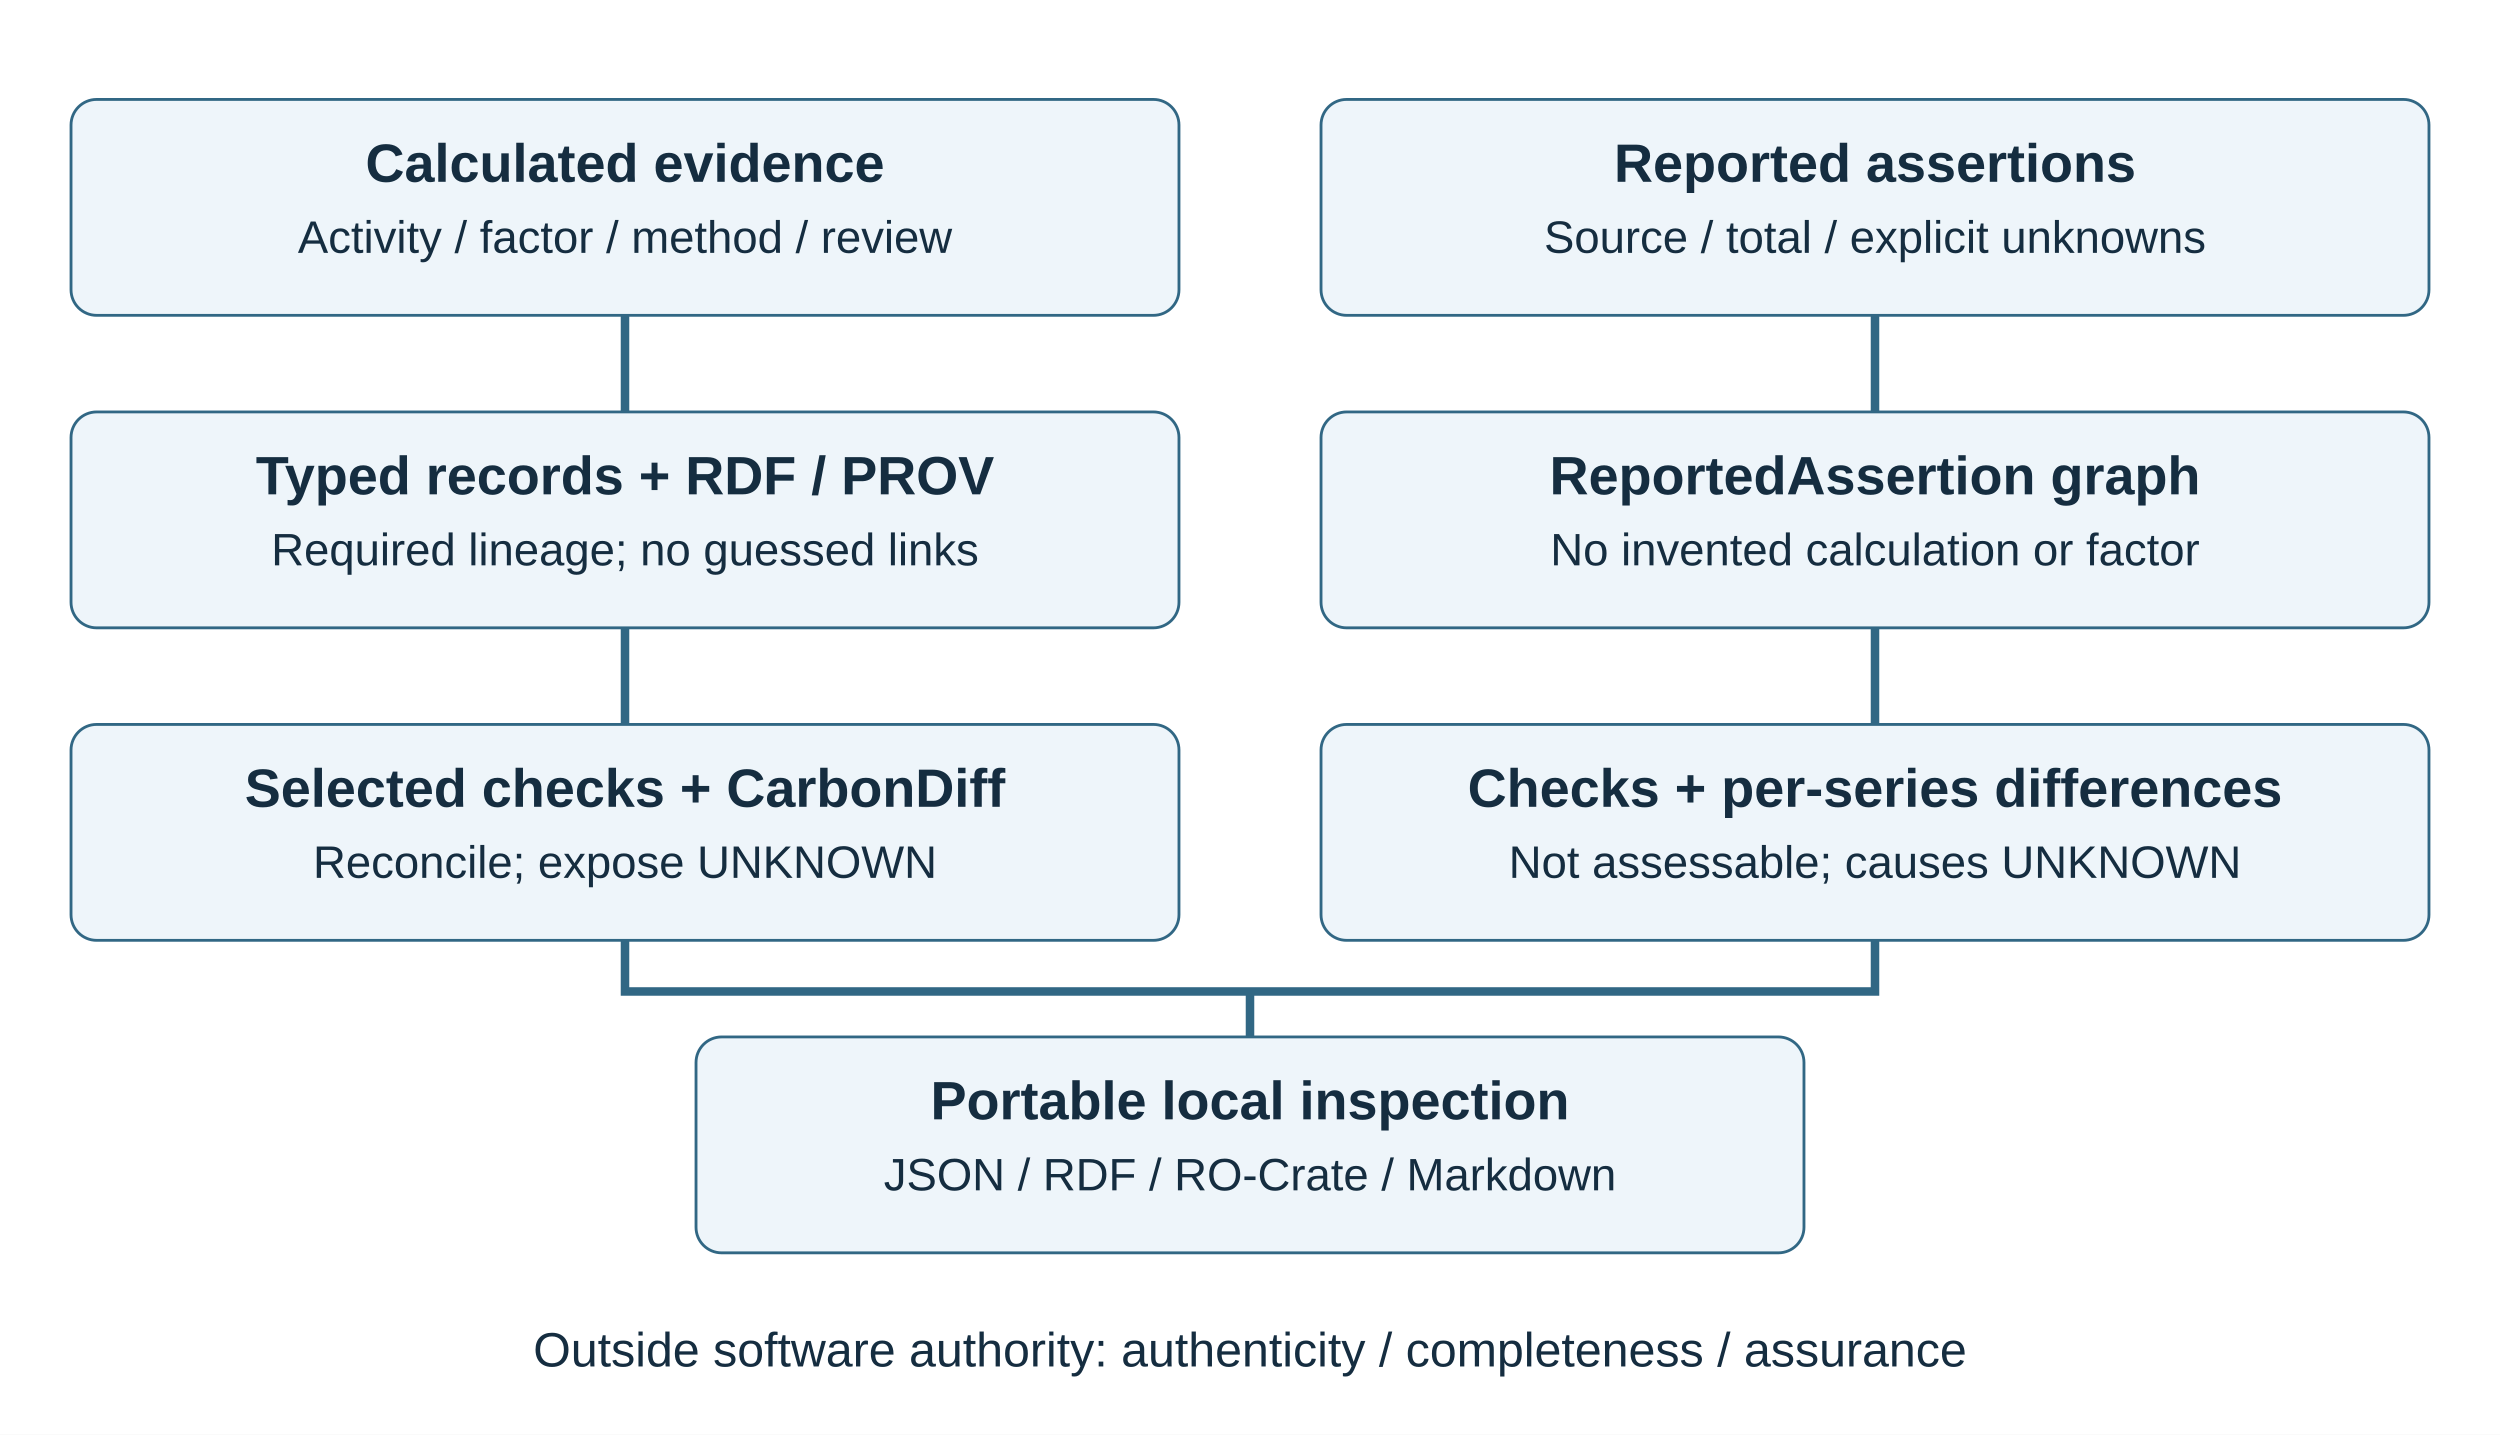
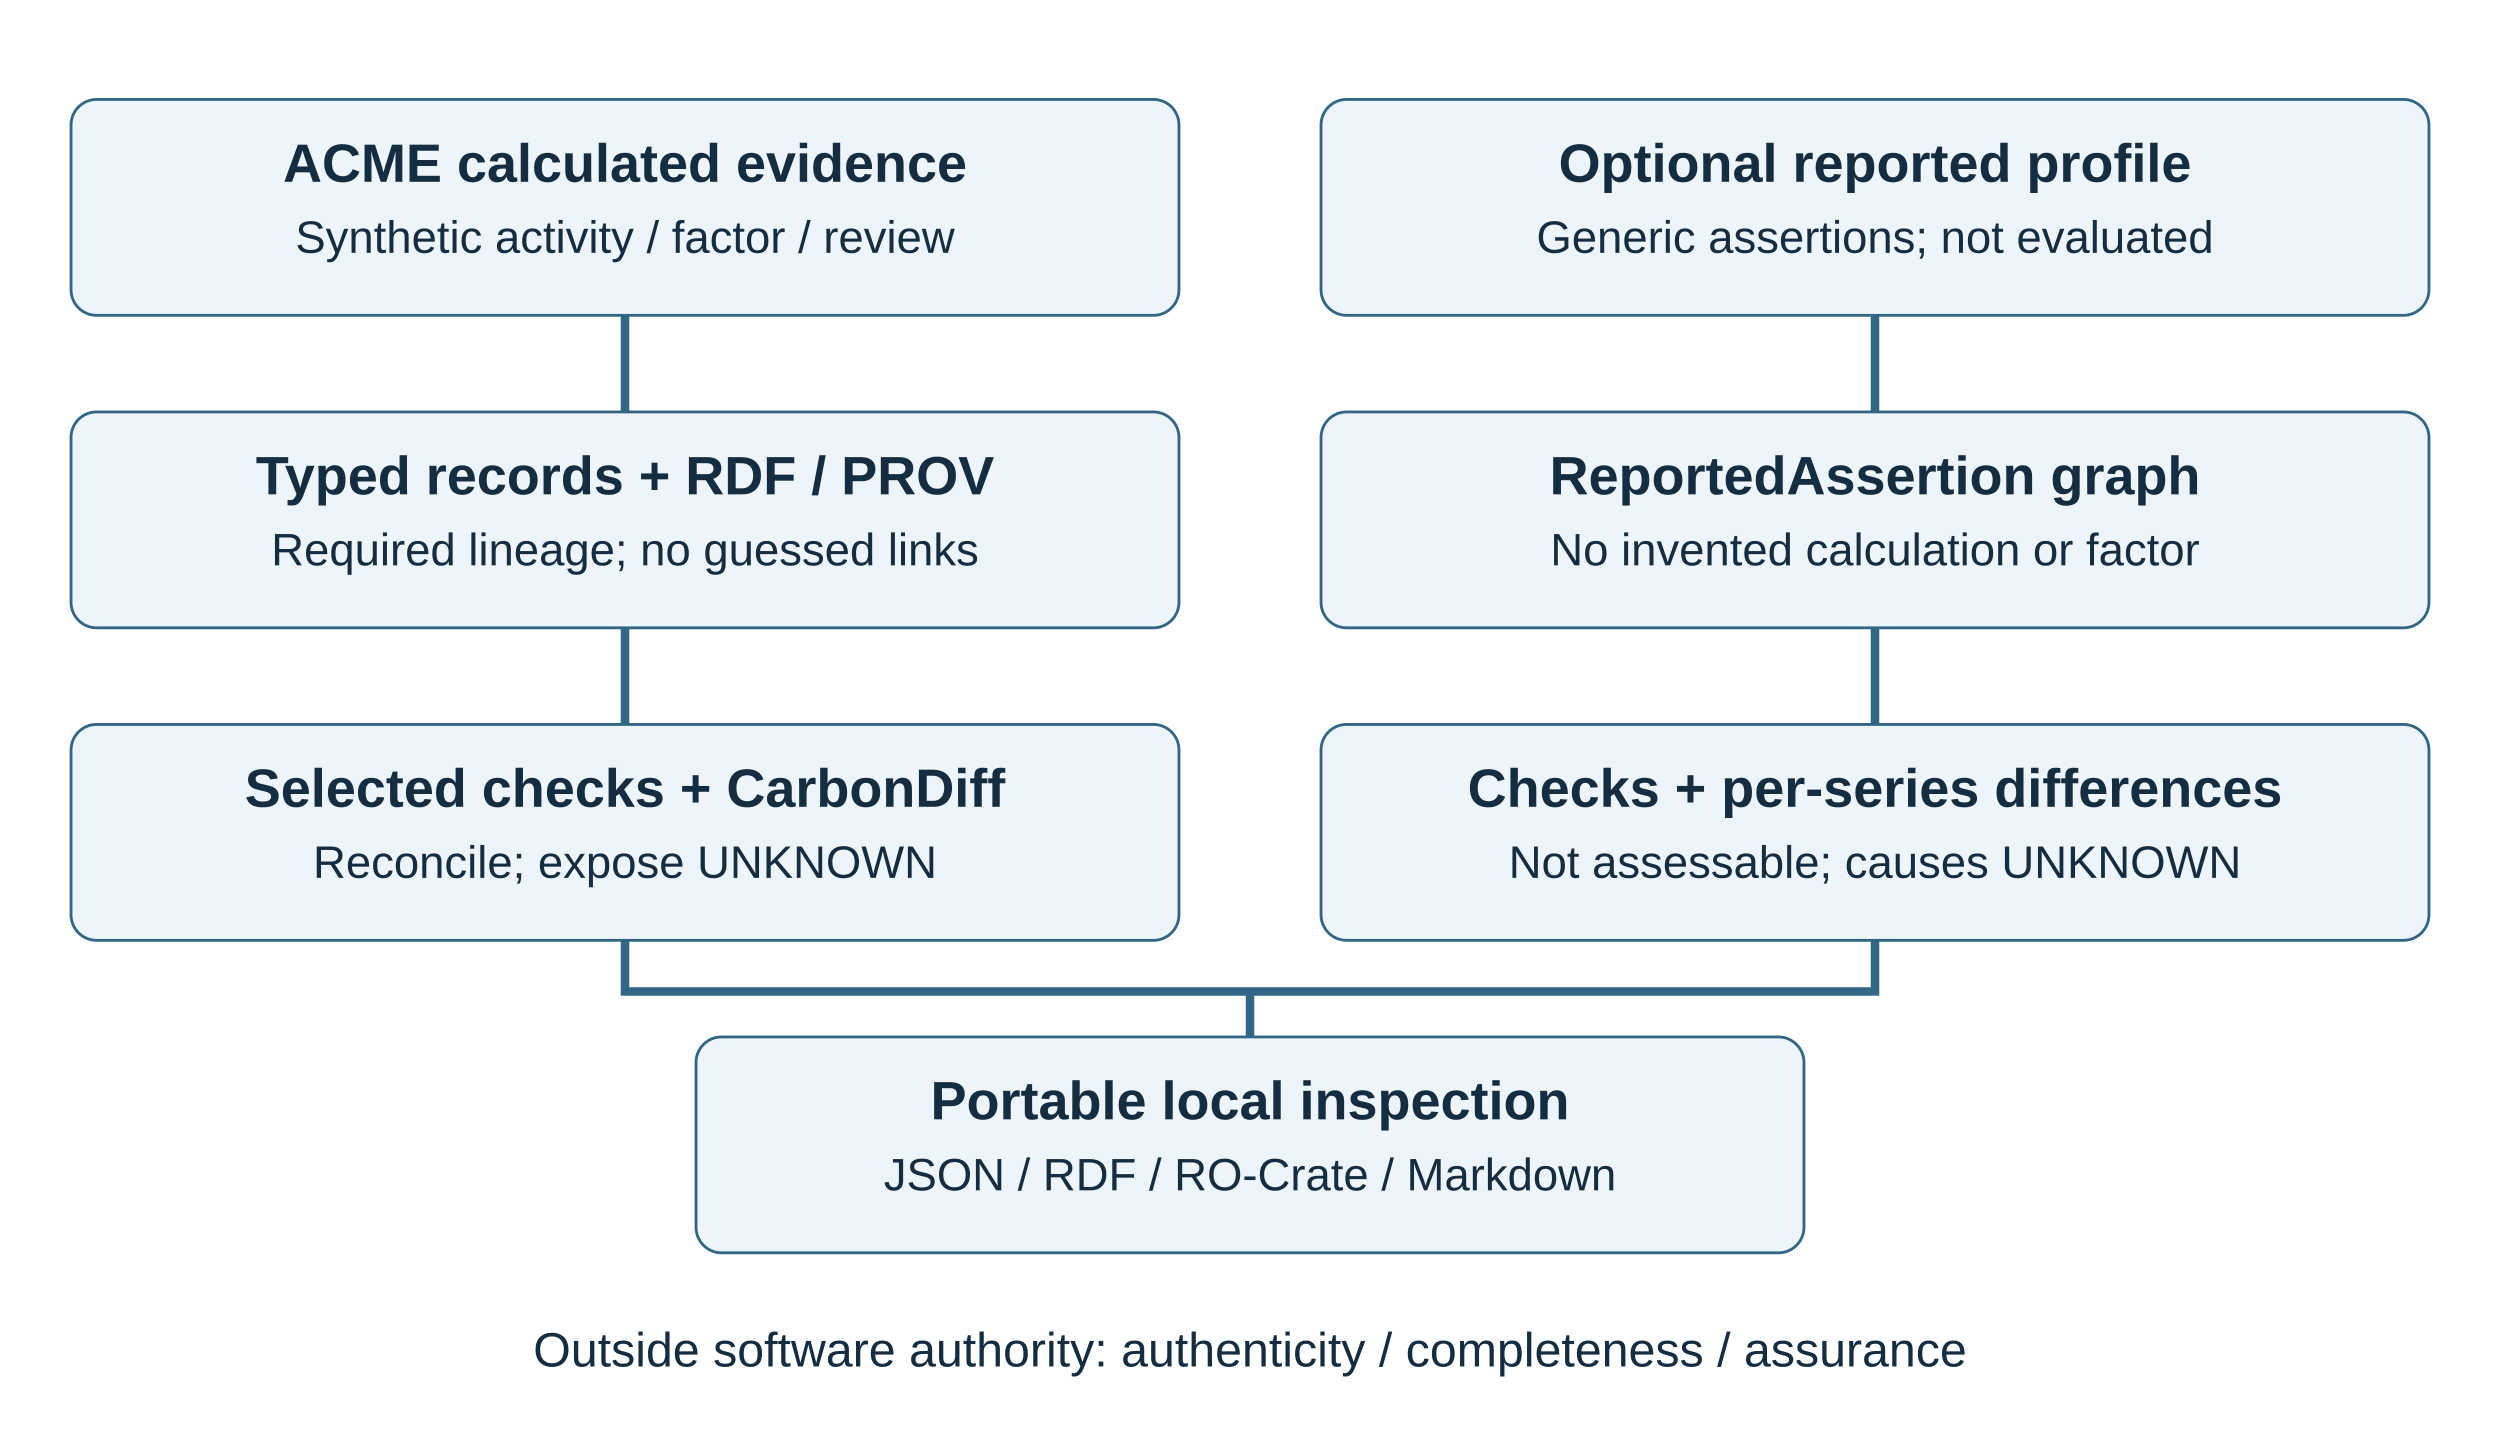
<svg xmlns="http://www.w3.org/2000/svg" width="880" height="505" viewBox="0 0 880 505">
  <rect width="880" height="505" fill="white" />
  <g font-family="Arial,sans-serif" fill="#152d40">
    <rect x="25" y="35" width="390" height="76" rx="9" fill="#eef5fa" stroke="#316784" />
-     <text x="220" y="64" text-anchor="middle" font-size="19" font-weight="bold">Calculated evidence</text>
-     <text x="220" y="89" text-anchor="middle" font-size="16">Activity / factor / method / review</text>
+     <text x="220" y="64" text-anchor="middle" font-size="19" font-weight="bold">ACME calculated evidence</text>
+     <text x="220" y="89" text-anchor="middle" font-size="16">Synthetic activity / factor / review</text>
    <rect x="465" y="35" width="390" height="76" rx="9" fill="#eef5fa" stroke="#316784" />
-     <text x="660" y="64" text-anchor="middle" font-size="19" font-weight="bold">Reported assertions</text>
-     <text x="660" y="89" text-anchor="middle" font-size="16">Source / total / explicit unknowns</text>
+     <text x="660" y="64" text-anchor="middle" font-size="19" font-weight="bold">Optional reported profile</text>
+     <text x="660" y="89" text-anchor="middle" font-size="16">Generic assertions; not evaluated</text>
    <rect x="25" y="145" width="390" height="76" rx="9" fill="#eef5fa" stroke="#316784" />
    <text x="220" y="174" text-anchor="middle" font-size="19" font-weight="bold">Typed records + RDF / PROV</text>
    <text x="220" y="199" text-anchor="middle" font-size="16">Required lineage; no guessed links</text>
    <rect x="465" y="145" width="390" height="76" rx="9" fill="#eef5fa" stroke="#316784" />
    <text x="660" y="174" text-anchor="middle" font-size="19" font-weight="bold">ReportedAssertion graph</text>
    <text x="660" y="199" text-anchor="middle" font-size="16">No invented calculation or factor</text>
    <rect x="25" y="255" width="390" height="76" rx="9" fill="#eef5fa" stroke="#316784" />
    <text x="220" y="284" text-anchor="middle" font-size="19" font-weight="bold">Selected checks + CarbonDiff</text>
    <text x="220" y="309" text-anchor="middle" font-size="16">Reconcile; expose UNKNOWN</text>
    <rect x="465" y="255" width="390" height="76" rx="9" fill="#eef5fa" stroke="#316784" />
    <text x="660" y="284" text-anchor="middle" font-size="19" font-weight="bold">Checks + per-series differences</text>
    <text x="660" y="309" text-anchor="middle" font-size="16">Not assessable; causes UNKNOWN</text>
    <rect x="245" y="365" width="390" height="76" rx="9" fill="#eef5fa" stroke="#316784" />
    <text x="440" y="394" text-anchor="middle" font-size="19" font-weight="bold">Portable local inspection</text>
    <text x="440" y="419" text-anchor="middle" font-size="16">JSON / RDF / RO-Crate / Markdown</text>
    <path d="M220 111V145 M660 111V145 M220 221V255 M660 221V255 M220 331V349H440V365 M660 331V349H440" fill="none" stroke="#316784" stroke-width="3" />
    <text x="440" y="481" text-anchor="middle" font-size="17">Outside software authority: authenticity / completeness / assurance</text>
  </g>
</svg>
